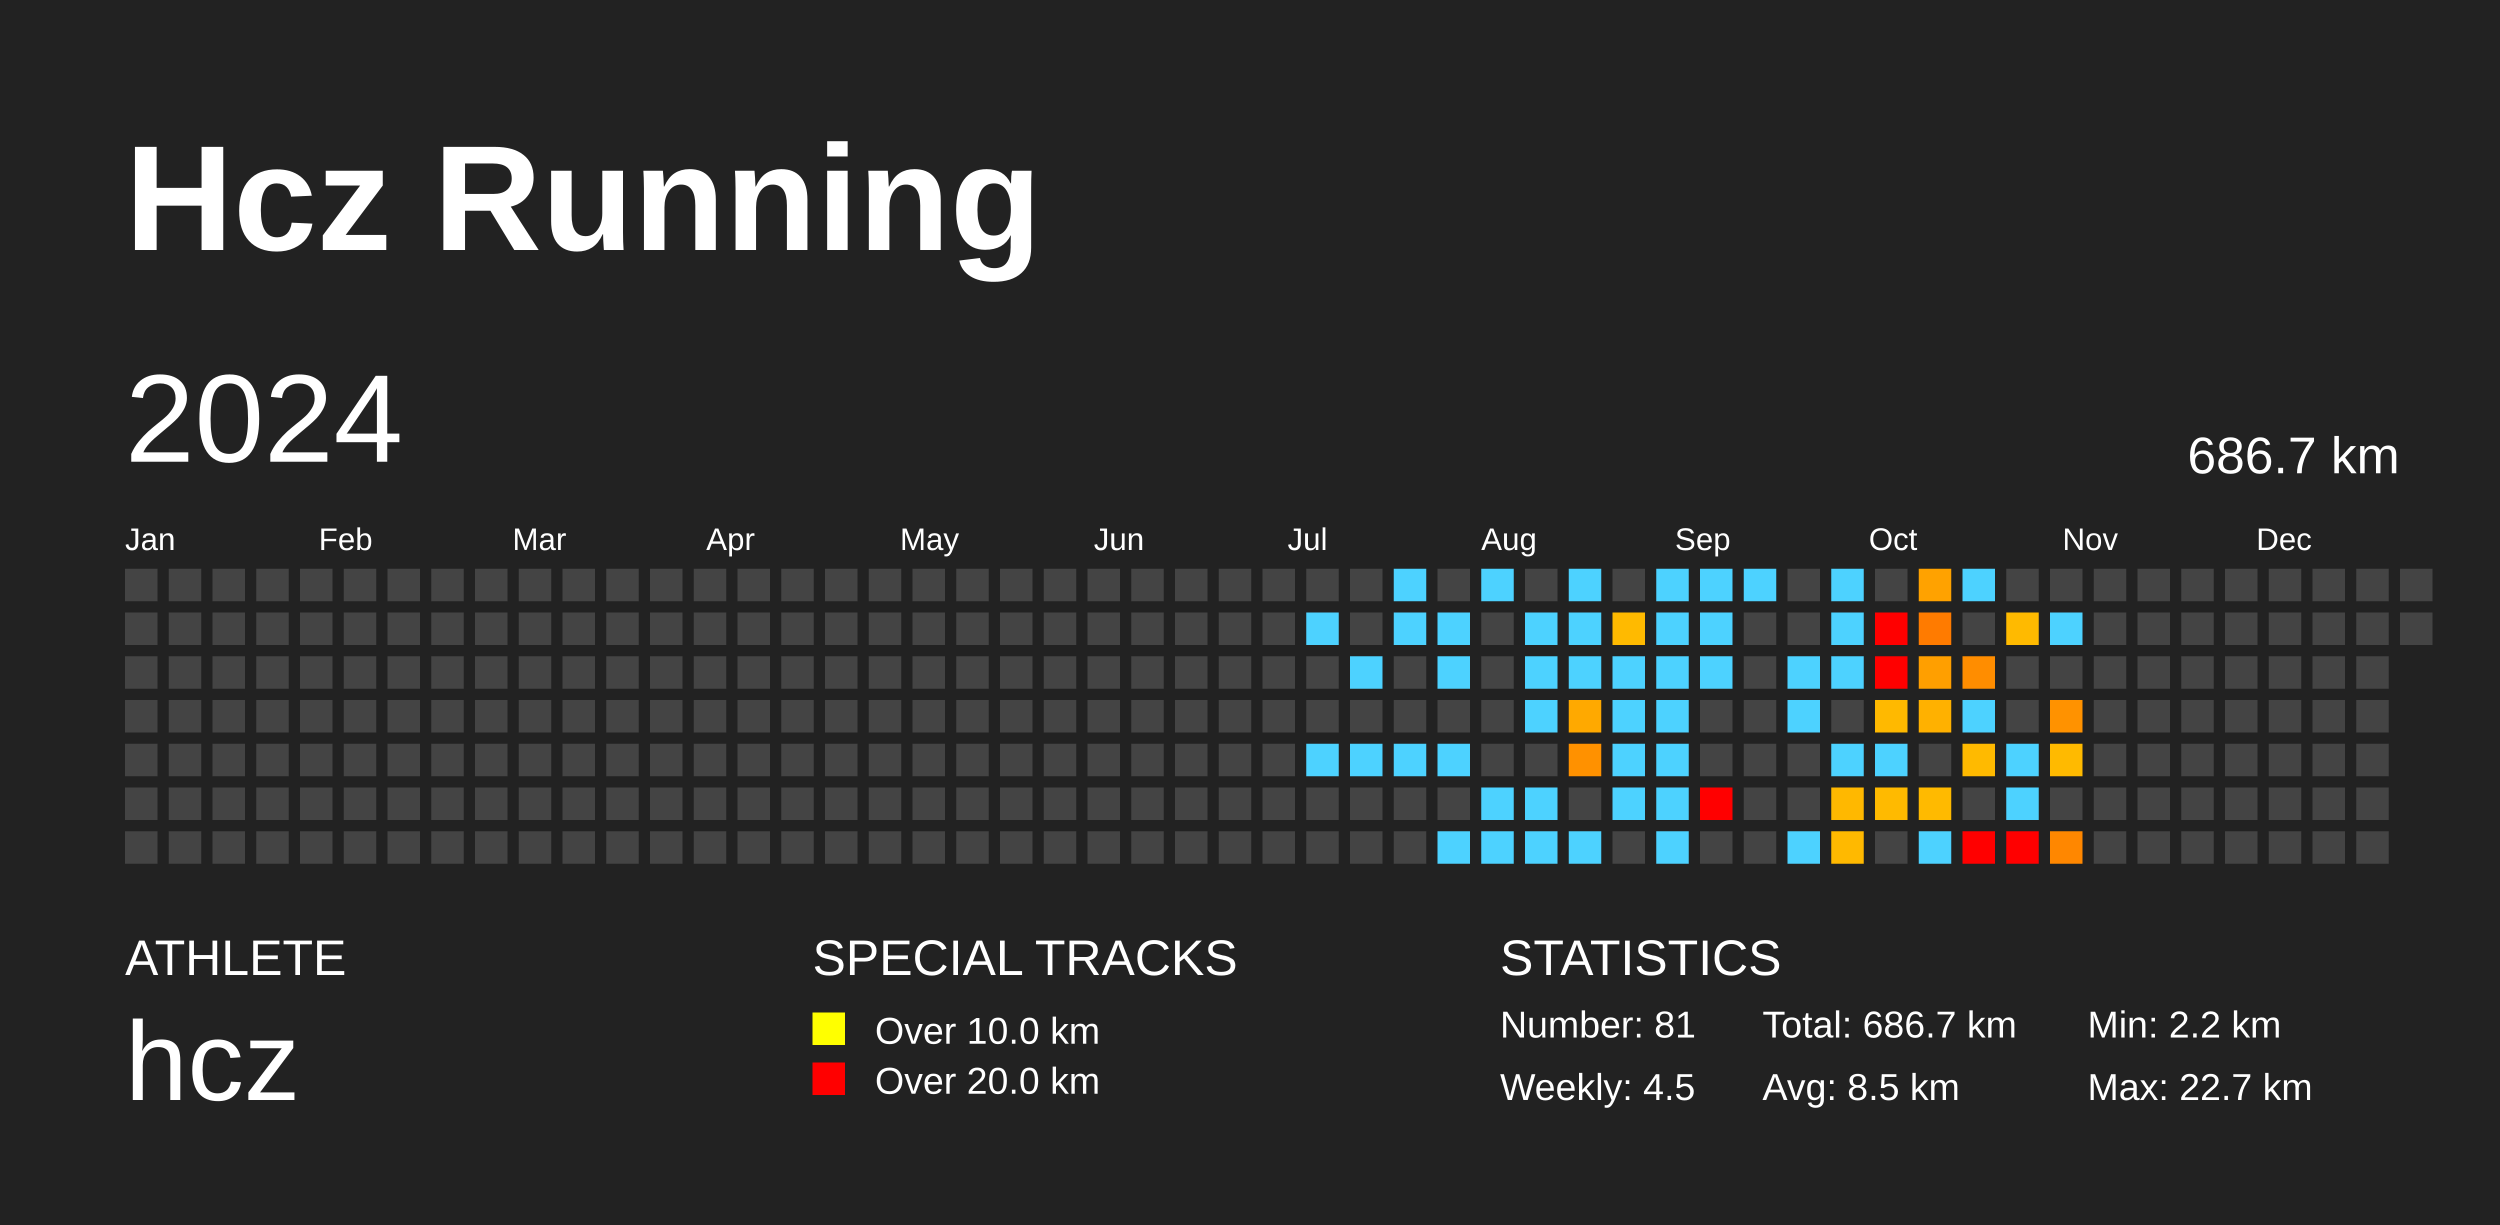
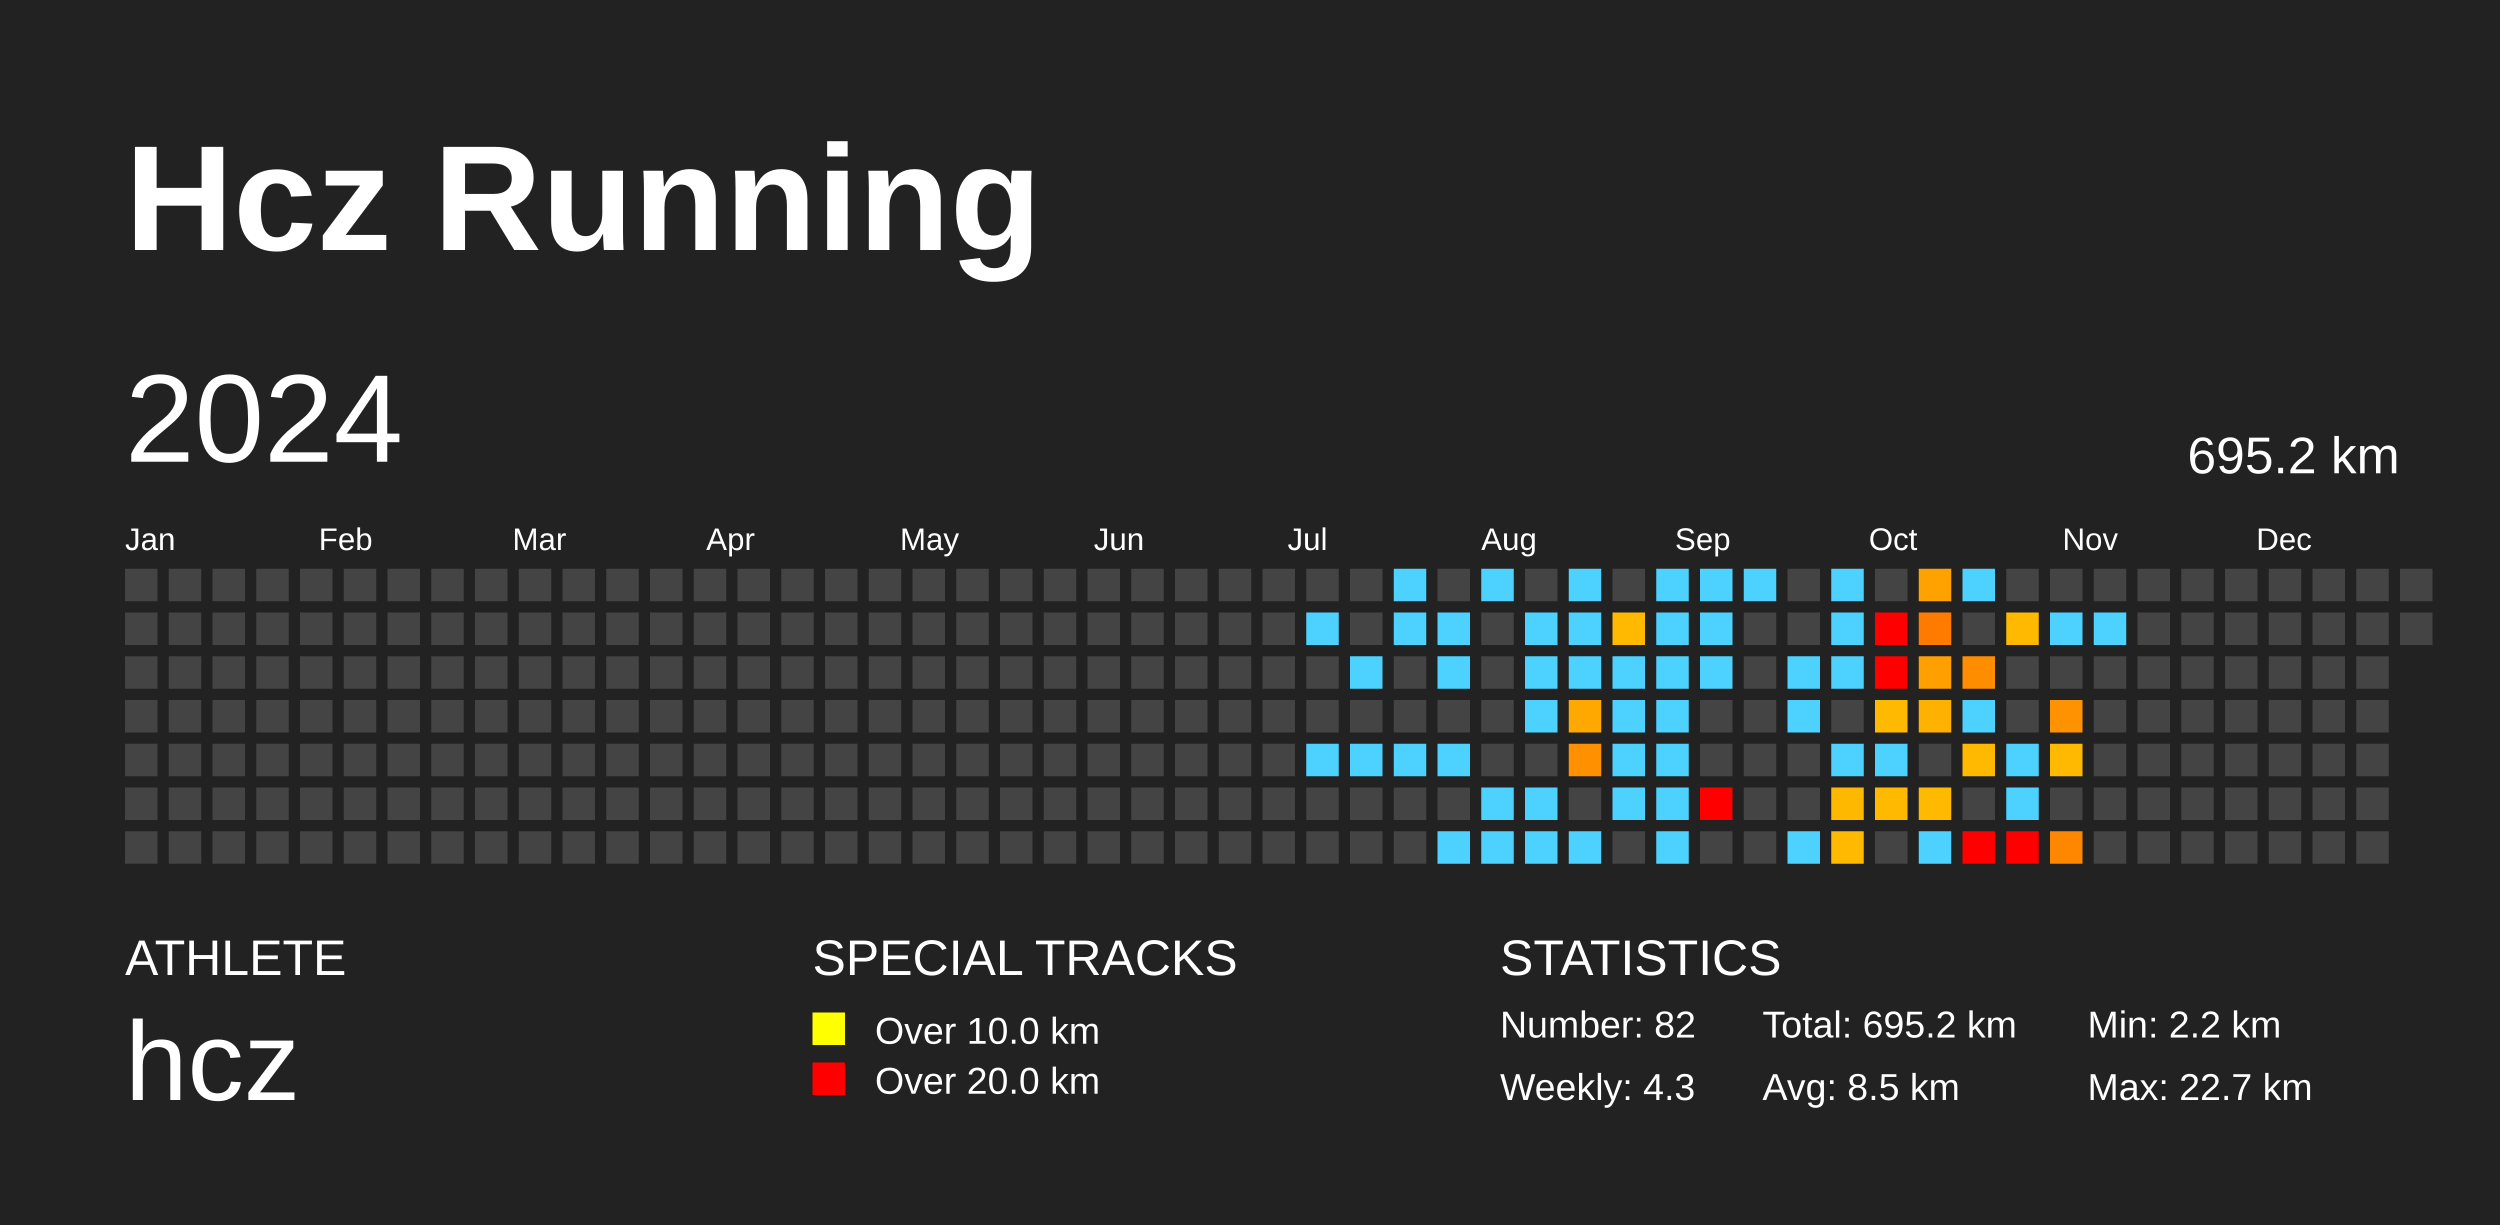
<svg xmlns="http://www.w3.org/2000/svg" baseProfile="full" height="98mm" version="1.1" viewBox="0,0,200,98" width="200mm">
  <defs />
  <rect fill="#222222" height="98" width="200" x="0" y="0" />
  <text fill="#FFFFFF" style="font-size:12px; font-family:Arial; font-weight:bold;" x="10" y="20">Hcz Running</text>
  <text fill="#FFFFFF" style="font-size:4px; font-family:Arial" x="10" y="78">ATHLETE</text>
  <text fill="#FFFFFF" style="font-size:9px; font-family:Arial" x="10" y="88">hcz</text>
  <text fill="#FFFFFF" style="font-size:4px; font-family:Arial" x="65" y="78">SPECIAL TRACKS</text>
  <rect fill="yellow" height="2.6" width="2.6" x="65" y="81" />
  <text fill="#FFFFFF" style="font-size:3px; font-family:Arial" x="70" y="83.5">Over 10.0 km</text>
  <rect fill="red" height="2.6" width="2.6" x="65" y="85" />
  <text fill="#FFFFFF" style="font-size:3px; font-family:Arial" x="70" y="87.5">Over 20.0 km</text>
  <text fill="#FFFFFF" style="font-size:4px; font-family:Arial" x="120" y="78">STATISTICS</text>
-   <text fill="#FFFFFF" style="font-size:3px; font-family:Arial" x="120" y="83">Number: 81</text>
-   <text fill="#FFFFFF" style="font-size:3px; font-family:Arial" x="120" y="88">Weekly: 4.5</text>
-   <text fill="#FFFFFF" style="font-size:3px; font-family:Arial" x="141" y="83">Total: 686.7 km</text>
+   <text fill="#FFFFFF" style="font-size:3px; font-family:Arial" x="120" y="83">Number: 82</text>
+   <text fill="#FFFFFF" style="font-size:3px; font-family:Arial" x="120" y="88">Weekly: 4.3</text>
+   <text fill="#FFFFFF" style="font-size:3px; font-family:Arial" x="141" y="83">Total: 695.2 km</text>
  <text fill="#FFFFFF" style="font-size:3px; font-family:Arial" x="141" y="88">Avg: 8.5 km</text>
  <text fill="#FFFFFF" style="font-size:3px; font-family:Arial" x="167" y="83">Min: 2.2 km</text>
  <text fill="#FFFFFF" style="font-size:3px; font-family:Arial" x="167" y="88">Max: 22.7 km</text>
  <text dominant-baseline="hanging" fill="#FFFFFF" style="font-size:10.0px; font-family:Arial;" x="10" y="30">2024</text>
-   <text dominant-baseline="hanging" fill="#FFFFFF" style="font-size:4.125px; font-family:Arial;" x="175" y="35">686.7 km</text>
+   <text dominant-baseline="hanging" fill="#FFFFFF" style="font-size:4.125px; font-family:Arial;" x="175" y="35">695.2 km</text>
  <text fill="#FFFFFF" style="font-size:2.5px; font-family:Arial" x="10.0" y="44">Jan</text>
  <text fill="#FFFFFF" style="font-size:2.5px; font-family:Arial" x="25.5" y="44">Feb</text>
  <text fill="#FFFFFF" style="font-size:2.5px; font-family:Arial" x="41.0" y="44">Mar</text>
  <text fill="#FFFFFF" style="font-size:2.5px; font-family:Arial" x="56.5" y="44">Apr</text>
  <text fill="#FFFFFF" style="font-size:2.5px; font-family:Arial" x="72.0" y="44">May</text>
  <text fill="#FFFFFF" style="font-size:2.5px; font-family:Arial" x="87.5" y="44">Jun</text>
  <text fill="#FFFFFF" style="font-size:2.5px; font-family:Arial" x="103.0" y="44">Jul</text>
  <text fill="#FFFFFF" style="font-size:2.5px; font-family:Arial" x="118.5" y="44">Aug</text>
  <text fill="#FFFFFF" style="font-size:2.5px; font-family:Arial" x="134.0" y="44">Sep</text>
  <text fill="#FFFFFF" style="font-size:2.5px; font-family:Arial" x="149.5" y="44">Oct</text>
  <text fill="#FFFFFF" style="font-size:2.5px; font-family:Arial" x="165.0" y="44">Nov</text>
  <text fill="#FFFFFF" style="font-size:2.5px; font-family:Arial" x="180.5" y="44">Dec</text>
  <rect fill="#444444" height="2.6" width="2.6" x="10.0" y="45.5" />
  <rect fill="#444444" height="2.6" width="2.6" x="10.0" y="49.0" />
  <rect fill="#444444" height="2.6" width="2.6" x="10.0" y="52.5" />
  <rect fill="#444444" height="2.6" width="2.6" x="10.0" y="56.0" />
  <rect fill="#444444" height="2.6" width="2.6" x="10.0" y="59.5" />
  <rect fill="#444444" height="2.6" width="2.6" x="10.0" y="63.0" />
  <rect fill="#444444" height="2.6" width="2.6" x="10.0" y="66.5" />
  <rect fill="#444444" height="2.6" width="2.6" x="13.5" y="45.5" />
  <rect fill="#444444" height="2.6" width="2.6" x="13.5" y="49.0" />
  <rect fill="#444444" height="2.6" width="2.6" x="13.5" y="52.5" />
  <rect fill="#444444" height="2.6" width="2.6" x="13.5" y="56.0" />
  <rect fill="#444444" height="2.6" width="2.6" x="13.5" y="59.5" />
  <rect fill="#444444" height="2.6" width="2.6" x="13.5" y="63.0" />
  <rect fill="#444444" height="2.6" width="2.6" x="13.5" y="66.5" />
  <rect fill="#444444" height="2.6" width="2.6" x="17.0" y="45.5" />
  <rect fill="#444444" height="2.6" width="2.6" x="17.0" y="49.0" />
  <rect fill="#444444" height="2.6" width="2.6" x="17.0" y="52.5" />
  <rect fill="#444444" height="2.6" width="2.6" x="17.0" y="56.0" />
  <rect fill="#444444" height="2.6" width="2.6" x="17.0" y="59.5" />
  <rect fill="#444444" height="2.6" width="2.6" x="17.0" y="63.0" />
  <rect fill="#444444" height="2.6" width="2.6" x="17.0" y="66.5" />
  <rect fill="#444444" height="2.6" width="2.6" x="20.5" y="45.5" />
  <rect fill="#444444" height="2.6" width="2.6" x="20.5" y="49.0" />
  <rect fill="#444444" height="2.6" width="2.6" x="20.5" y="52.5" />
  <rect fill="#444444" height="2.6" width="2.6" x="20.5" y="56.0" />
  <rect fill="#444444" height="2.6" width="2.6" x="20.5" y="59.5" />
  <rect fill="#444444" height="2.6" width="2.6" x="20.5" y="63.0" />
  <rect fill="#444444" height="2.6" width="2.6" x="20.5" y="66.5" />
  <rect fill="#444444" height="2.6" width="2.6" x="24.0" y="45.5" />
  <rect fill="#444444" height="2.6" width="2.6" x="24.0" y="49.0" />
  <rect fill="#444444" height="2.6" width="2.6" x="24.0" y="52.5" />
  <rect fill="#444444" height="2.6" width="2.6" x="24.0" y="56.0" />
  <rect fill="#444444" height="2.6" width="2.6" x="24.0" y="59.5" />
  <rect fill="#444444" height="2.6" width="2.6" x="24.0" y="63.0" />
  <rect fill="#444444" height="2.6" width="2.6" x="24.0" y="66.5" />
  <rect fill="#444444" height="2.6" width="2.6" x="27.5" y="45.5" />
  <rect fill="#444444" height="2.6" width="2.6" x="27.5" y="49.0" />
  <rect fill="#444444" height="2.6" width="2.6" x="27.5" y="52.5" />
  <rect fill="#444444" height="2.6" width="2.6" x="27.5" y="56.0" />
  <rect fill="#444444" height="2.6" width="2.6" x="27.5" y="59.5" />
  <rect fill="#444444" height="2.6" width="2.6" x="27.5" y="63.0" />
  <rect fill="#444444" height="2.6" width="2.6" x="27.5" y="66.5" />
  <rect fill="#444444" height="2.6" width="2.6" x="31.0" y="45.5" />
  <rect fill="#444444" height="2.6" width="2.6" x="31.0" y="49.0" />
  <rect fill="#444444" height="2.6" width="2.6" x="31.0" y="52.5" />
  <rect fill="#444444" height="2.6" width="2.6" x="31.0" y="56.0" />
  <rect fill="#444444" height="2.6" width="2.6" x="31.0" y="59.5" />
  <rect fill="#444444" height="2.6" width="2.6" x="31.0" y="63.0" />
  <rect fill="#444444" height="2.6" width="2.6" x="31.0" y="66.5" />
  <rect fill="#444444" height="2.6" width="2.6" x="34.5" y="45.5" />
  <rect fill="#444444" height="2.6" width="2.6" x="34.5" y="49.0" />
  <rect fill="#444444" height="2.6" width="2.6" x="34.5" y="52.5" />
  <rect fill="#444444" height="2.6" width="2.6" x="34.5" y="56.0" />
  <rect fill="#444444" height="2.6" width="2.6" x="34.5" y="59.5" />
  <rect fill="#444444" height="2.6" width="2.6" x="34.5" y="63.0" />
  <rect fill="#444444" height="2.6" width="2.6" x="34.5" y="66.5" />
  <rect fill="#444444" height="2.6" width="2.6" x="38.0" y="45.5" />
  <rect fill="#444444" height="2.6" width="2.6" x="38.0" y="49.0" />
  <rect fill="#444444" height="2.6" width="2.6" x="38.0" y="52.5" />
  <rect fill="#444444" height="2.6" width="2.6" x="38.0" y="56.0" />
  <rect fill="#444444" height="2.6" width="2.6" x="38.0" y="59.5" />
  <rect fill="#444444" height="2.6" width="2.6" x="38.0" y="63.0" />
  <rect fill="#444444" height="2.6" width="2.6" x="38.0" y="66.5" />
  <rect fill="#444444" height="2.6" width="2.6" x="41.5" y="45.5" />
  <rect fill="#444444" height="2.6" width="2.6" x="41.5" y="49.0" />
  <rect fill="#444444" height="2.6" width="2.6" x="41.5" y="52.5" />
  <rect fill="#444444" height="2.6" width="2.6" x="41.5" y="56.0" />
  <rect fill="#444444" height="2.6" width="2.6" x="41.5" y="59.5" />
  <rect fill="#444444" height="2.6" width="2.6" x="41.5" y="63.0" />
  <rect fill="#444444" height="2.6" width="2.6" x="41.5" y="66.5" />
  <rect fill="#444444" height="2.6" width="2.6" x="45.0" y="45.5" />
  <rect fill="#444444" height="2.6" width="2.6" x="45.0" y="49.0" />
  <rect fill="#444444" height="2.6" width="2.6" x="45.0" y="52.5" />
  <rect fill="#444444" height="2.6" width="2.6" x="45.0" y="56.0" />
  <rect fill="#444444" height="2.6" width="2.6" x="45.0" y="59.5" />
  <rect fill="#444444" height="2.6" width="2.6" x="45.0" y="63.0" />
  <rect fill="#444444" height="2.6" width="2.6" x="45.0" y="66.5" />
  <rect fill="#444444" height="2.6" width="2.6" x="48.5" y="45.5" />
  <rect fill="#444444" height="2.6" width="2.6" x="48.5" y="49.0" />
  <rect fill="#444444" height="2.6" width="2.6" x="48.5" y="52.5" />
  <rect fill="#444444" height="2.6" width="2.6" x="48.5" y="56.0" />
  <rect fill="#444444" height="2.6" width="2.6" x="48.5" y="59.5" />
  <rect fill="#444444" height="2.6" width="2.6" x="48.5" y="63.0" />
  <rect fill="#444444" height="2.6" width="2.6" x="48.5" y="66.5" />
  <rect fill="#444444" height="2.6" width="2.6" x="52.0" y="45.5" />
  <rect fill="#444444" height="2.6" width="2.6" x="52.0" y="49.0" />
  <rect fill="#444444" height="2.6" width="2.6" x="52.0" y="52.5" />
  <rect fill="#444444" height="2.6" width="2.6" x="52.0" y="56.0" />
  <rect fill="#444444" height="2.6" width="2.6" x="52.0" y="59.5" />
  <rect fill="#444444" height="2.6" width="2.6" x="52.0" y="63.0" />
  <rect fill="#444444" height="2.6" width="2.6" x="52.0" y="66.5" />
  <rect fill="#444444" height="2.6" width="2.6" x="55.5" y="45.5" />
  <rect fill="#444444" height="2.6" width="2.6" x="55.5" y="49.0" />
  <rect fill="#444444" height="2.6" width="2.6" x="55.5" y="52.5" />
  <rect fill="#444444" height="2.6" width="2.6" x="55.5" y="56.0" />
  <rect fill="#444444" height="2.6" width="2.6" x="55.5" y="59.5" />
  <rect fill="#444444" height="2.6" width="2.6" x="55.5" y="63.0" />
  <rect fill="#444444" height="2.6" width="2.6" x="55.5" y="66.5" />
  <rect fill="#444444" height="2.6" width="2.6" x="59.0" y="45.5" />
  <rect fill="#444444" height="2.6" width="2.6" x="59.0" y="49.0" />
  <rect fill="#444444" height="2.6" width="2.6" x="59.0" y="52.5" />
  <rect fill="#444444" height="2.6" width="2.6" x="59.0" y="56.0" />
  <rect fill="#444444" height="2.6" width="2.6" x="59.0" y="59.5" />
  <rect fill="#444444" height="2.6" width="2.6" x="59.0" y="63.0" />
  <rect fill="#444444" height="2.6" width="2.6" x="59.0" y="66.5" />
  <rect fill="#444444" height="2.6" width="2.6" x="62.5" y="45.5" />
  <rect fill="#444444" height="2.6" width="2.6" x="62.5" y="49.0" />
  <rect fill="#444444" height="2.6" width="2.6" x="62.5" y="52.5" />
  <rect fill="#444444" height="2.6" width="2.6" x="62.5" y="56.0" />
  <rect fill="#444444" height="2.6" width="2.6" x="62.5" y="59.5" />
  <rect fill="#444444" height="2.6" width="2.6" x="62.5" y="63.0" />
  <rect fill="#444444" height="2.6" width="2.6" x="62.5" y="66.5" />
  <rect fill="#444444" height="2.6" width="2.6" x="66.0" y="45.5" />
  <rect fill="#444444" height="2.6" width="2.6" x="66.0" y="49.0" />
  <rect fill="#444444" height="2.6" width="2.6" x="66.0" y="52.5" />
  <rect fill="#444444" height="2.6" width="2.6" x="66.0" y="56.0" />
  <rect fill="#444444" height="2.6" width="2.6" x="66.0" y="59.5" />
  <rect fill="#444444" height="2.6" width="2.6" x="66.0" y="63.0" />
  <rect fill="#444444" height="2.6" width="2.6" x="66.0" y="66.5" />
  <rect fill="#444444" height="2.6" width="2.6" x="69.5" y="45.5" />
  <rect fill="#444444" height="2.6" width="2.6" x="69.5" y="49.0" />
  <rect fill="#444444" height="2.6" width="2.6" x="69.5" y="52.5" />
  <rect fill="#444444" height="2.6" width="2.6" x="69.5" y="56.0" />
  <rect fill="#444444" height="2.6" width="2.6" x="69.5" y="59.5" />
  <rect fill="#444444" height="2.6" width="2.6" x="69.5" y="63.0" />
  <rect fill="#444444" height="2.6" width="2.6" x="69.5" y="66.5" />
  <rect fill="#444444" height="2.6" width="2.6" x="73.0" y="45.5" />
  <rect fill="#444444" height="2.6" width="2.6" x="73.0" y="49.0" />
  <rect fill="#444444" height="2.6" width="2.6" x="73.0" y="52.5" />
  <rect fill="#444444" height="2.6" width="2.6" x="73.0" y="56.0" />
  <rect fill="#444444" height="2.6" width="2.6" x="73.0" y="59.5" />
  <rect fill="#444444" height="2.6" width="2.6" x="73.0" y="63.0" />
  <rect fill="#444444" height="2.6" width="2.6" x="73.0" y="66.5" />
  <rect fill="#444444" height="2.6" width="2.6" x="76.5" y="45.5" />
  <rect fill="#444444" height="2.6" width="2.6" x="76.5" y="49.0" />
  <rect fill="#444444" height="2.6" width="2.6" x="76.5" y="52.5" />
  <rect fill="#444444" height="2.6" width="2.6" x="76.5" y="56.0" />
  <rect fill="#444444" height="2.6" width="2.6" x="76.5" y="59.5" />
  <rect fill="#444444" height="2.6" width="2.6" x="76.5" y="63.0" />
  <rect fill="#444444" height="2.6" width="2.6" x="76.5" y="66.5" />
  <rect fill="#444444" height="2.6" width="2.6" x="80.0" y="45.5" />
  <rect fill="#444444" height="2.6" width="2.6" x="80.0" y="49.0" />
  <rect fill="#444444" height="2.6" width="2.6" x="80.0" y="52.5" />
  <rect fill="#444444" height="2.6" width="2.6" x="80.0" y="56.0" />
  <rect fill="#444444" height="2.6" width="2.6" x="80.0" y="59.5" />
  <rect fill="#444444" height="2.6" width="2.6" x="80.0" y="63.0" />
  <rect fill="#444444" height="2.6" width="2.6" x="80.0" y="66.5" />
  <rect fill="#444444" height="2.6" width="2.6" x="83.5" y="45.5" />
  <rect fill="#444444" height="2.6" width="2.6" x="83.5" y="49.0" />
  <rect fill="#444444" height="2.6" width="2.6" x="83.5" y="52.5" />
  <rect fill="#444444" height="2.6" width="2.6" x="83.5" y="56.0" />
  <rect fill="#444444" height="2.6" width="2.6" x="83.5" y="59.5" />
  <rect fill="#444444" height="2.6" width="2.6" x="83.5" y="63.0" />
  <rect fill="#444444" height="2.6" width="2.6" x="83.5" y="66.5" />
  <rect fill="#444444" height="2.6" width="2.6" x="87.0" y="45.5" />
  <rect fill="#444444" height="2.6" width="2.6" x="87.0" y="49.0" />
  <rect fill="#444444" height="2.6" width="2.6" x="87.0" y="52.5" />
  <rect fill="#444444" height="2.6" width="2.6" x="87.0" y="56.0" />
  <rect fill="#444444" height="2.6" width="2.6" x="87.0" y="59.5" />
  <rect fill="#444444" height="2.6" width="2.6" x="87.0" y="63.0" />
  <rect fill="#444444" height="2.6" width="2.6" x="87.0" y="66.5" />
  <rect fill="#444444" height="2.6" width="2.6" x="90.5" y="45.5" />
  <rect fill="#444444" height="2.6" width="2.6" x="90.5" y="49.0" />
  <rect fill="#444444" height="2.6" width="2.6" x="90.5" y="52.5" />
  <rect fill="#444444" height="2.6" width="2.6" x="90.5" y="56.0" />
  <rect fill="#444444" height="2.6" width="2.6" x="90.5" y="59.5" />
  <rect fill="#444444" height="2.6" width="2.6" x="90.5" y="63.0" />
  <rect fill="#444444" height="2.6" width="2.6" x="90.5" y="66.5" />
  <rect fill="#444444" height="2.6" width="2.6" x="94.0" y="45.5" />
  <rect fill="#444444" height="2.6" width="2.6" x="94.0" y="49.0" />
  <rect fill="#444444" height="2.6" width="2.6" x="94.0" y="52.5" />
  <rect fill="#444444" height="2.6" width="2.6" x="94.0" y="56.0" />
  <rect fill="#444444" height="2.6" width="2.6" x="94.0" y="59.5" />
  <rect fill="#444444" height="2.6" width="2.6" x="94.0" y="63.0" />
  <rect fill="#444444" height="2.6" width="2.6" x="94.0" y="66.5" />
  <rect fill="#444444" height="2.6" width="2.6" x="97.5" y="45.5" />
  <rect fill="#444444" height="2.6" width="2.6" x="97.5" y="49.0" />
  <rect fill="#444444" height="2.6" width="2.6" x="97.5" y="52.5" />
  <rect fill="#444444" height="2.6" width="2.6" x="97.5" y="56.0" />
  <rect fill="#444444" height="2.6" width="2.6" x="97.5" y="59.5" />
  <rect fill="#444444" height="2.6" width="2.6" x="97.5" y="63.0" />
  <rect fill="#444444" height="2.6" width="2.6" x="97.5" y="66.5" />
  <rect fill="#444444" height="2.6" width="2.6" x="101.0" y="45.5" />
  <rect fill="#444444" height="2.6" width="2.6" x="101.0" y="49.0" />
  <rect fill="#444444" height="2.6" width="2.6" x="101.0" y="52.5" />
  <rect fill="#444444" height="2.6" width="2.6" x="101.0" y="56.0" />
  <rect fill="#444444" height="2.6" width="2.6" x="101.0" y="59.5" />
  <rect fill="#444444" height="2.6" width="2.6" x="101.0" y="63.0" />
  <rect fill="#444444" height="2.6" width="2.6" x="101.0" y="66.5" />
  <rect fill="#444444" height="2.6" width="2.6" x="104.5" y="45.5" />
  <rect fill="#4dd2ff" height="2.6" width="2.6" x="104.5" y="49.0" />
  <rect fill="#444444" height="2.6" width="2.6" x="104.5" y="52.5" />
  <rect fill="#444444" height="2.6" width="2.6" x="104.5" y="56.0" />
  <rect fill="#4dd2ff" height="2.6" width="2.6" x="104.5" y="59.5" />
  <rect fill="#444444" height="2.6" width="2.6" x="104.5" y="63.0" />
  <rect fill="#444444" height="2.6" width="2.6" x="104.5" y="66.5" />
  <rect fill="#444444" height="2.6" width="2.6" x="108.0" y="45.5" />
  <rect fill="#444444" height="2.6" width="2.6" x="108.0" y="49.0" />
  <rect fill="#4dd2ff" height="2.6" width="2.6" x="108.0" y="52.5" />
  <rect fill="#444444" height="2.6" width="2.6" x="108.0" y="56.0" />
  <rect fill="#4dd2ff" height="2.6" width="2.6" x="108.0" y="59.5" />
  <rect fill="#444444" height="2.6" width="2.6" x="108.0" y="63.0" />
  <rect fill="#444444" height="2.6" width="2.6" x="108.0" y="66.5" />
  <rect fill="#4dd2ff" height="2.6" width="2.6" x="111.5" y="45.5" />
  <rect fill="#4dd2ff" height="2.6" width="2.6" x="111.5" y="49.0" />
  <rect fill="#444444" height="2.6" width="2.6" x="111.5" y="52.5" />
  <rect fill="#444444" height="2.6" width="2.6" x="111.5" y="56.0" />
  <rect fill="#4dd2ff" height="2.6" width="2.6" x="111.5" y="59.5" />
  <rect fill="#444444" height="2.6" width="2.6" x="111.5" y="63.0" />
  <rect fill="#444444" height="2.6" width="2.6" x="111.5" y="66.5" />
  <rect fill="#444444" height="2.6" width="2.6" x="115.0" y="45.5" />
  <rect fill="#4dd2ff" height="2.6" width="2.6" x="115.0" y="49.0" />
  <rect fill="#4dd2ff" height="2.6" width="2.6" x="115.0" y="52.5" />
  <rect fill="#444444" height="2.6" width="2.6" x="115.0" y="56.0" />
  <rect fill="#4dd2ff" height="2.6" width="2.6" x="115.0" y="59.5" />
  <rect fill="#444444" height="2.6" width="2.6" x="115.0" y="63.0" />
  <rect fill="#4dd2ff" height="2.6" width="2.6" x="115.0" y="66.5" />
  <rect fill="#4dd2ff" height="2.6" width="2.6" x="118.5" y="45.5" />
  <rect fill="#444444" height="2.6" width="2.6" x="118.5" y="49.0" />
  <rect fill="#444444" height="2.6" width="2.6" x="118.5" y="52.5" />
  <rect fill="#444444" height="2.6" width="2.6" x="118.5" y="56.0" />
  <rect fill="#444444" height="2.6" width="2.6" x="118.5" y="59.5" />
  <rect fill="#4dd2ff" height="2.6" width="2.6" x="118.5" y="63.0" />
  <rect fill="#4dd2ff" height="2.6" width="2.6" x="118.5" y="66.5" />
  <rect fill="#444444" height="2.6" width="2.6" x="122.0" y="45.5" />
  <rect fill="#4dd2ff" height="2.6" width="2.6" x="122.0" y="49.0" />
  <rect fill="#4dd2ff" height="2.6" width="2.6" x="122.0" y="52.5" />
  <rect fill="#4dd2ff" height="2.6" width="2.6" x="122.0" y="56.0" />
  <rect fill="#444444" height="2.6" width="2.6" x="122.0" y="59.5" />
  <rect fill="#4dd2ff" height="2.6" width="2.6" x="122.0" y="63.0" />
  <rect fill="#4dd2ff" height="2.6" width="2.6" x="122.0" y="66.5" />
  <rect fill="#4dd2ff" height="2.6" width="2.6" x="125.5" y="45.5" />
  <rect fill="#4dd2ff" height="2.6" width="2.6" x="125.5" y="49.0" />
  <rect fill="#4dd2ff" height="2.6" width="2.6" x="125.5" y="52.5" />
  <rect fill="#ffa900" height="2.6" width="2.6" x="125.5" y="56.0" />
  <rect fill="#ff9100" height="2.6" width="2.6" x="125.5" y="59.5" />
  <rect fill="#444444" height="2.6" width="2.6" x="125.5" y="63.0" />
  <rect fill="#4dd2ff" height="2.6" width="2.6" x="125.5" y="66.5" />
  <rect fill="#444444" height="2.6" width="2.6" x="129.0" y="45.5" />
  <rect fill="#ffba00" height="2.6" width="2.6" x="129.0" y="49.0" />
  <rect fill="#4dd2ff" height="2.6" width="2.6" x="129.0" y="52.5" />
  <rect fill="#4dd2ff" height="2.6" width="2.6" x="129.0" y="56.0" />
  <rect fill="#4dd2ff" height="2.6" width="2.6" x="129.0" y="59.5" />
  <rect fill="#4dd2ff" height="2.6" width="2.6" x="129.0" y="63.0" />
  <rect fill="#444444" height="2.6" width="2.6" x="129.0" y="66.5" />
  <rect fill="#4dd2ff" height="2.6" width="2.6" x="132.5" y="45.5" />
  <rect fill="#4dd2ff" height="2.6" width="2.6" x="132.5" y="49.0" />
  <rect fill="#4dd2ff" height="2.6" width="2.6" x="132.5" y="52.5" />
  <rect fill="#4dd2ff" height="2.6" width="2.6" x="132.5" y="56.0" />
  <rect fill="#4dd2ff" height="2.6" width="2.6" x="132.5" y="59.5" />
  <rect fill="#4dd2ff" height="2.6" width="2.6" x="132.5" y="63.0" />
  <rect fill="#4dd2ff" height="2.6" width="2.6" x="132.5" y="66.5" />
  <rect fill="#4dd2ff" height="2.6" width="2.6" x="136.0" y="45.5" />
  <rect fill="#4dd2ff" height="2.6" width="2.6" x="136.0" y="49.0" />
  <rect fill="#4dd2ff" height="2.6" width="2.6" x="136.0" y="52.5" />
  <rect fill="#444444" height="2.6" width="2.6" x="136.0" y="56.0" />
  <rect fill="#444444" height="2.6" width="2.6" x="136.0" y="59.5" />
  <rect fill="red" height="2.6" width="2.6" x="136.0" y="63.0" />
  <rect fill="#444444" height="2.6" width="2.6" x="136.0" y="66.5" />
  <rect fill="#4dd2ff" height="2.6" width="2.6" x="139.5" y="45.5" />
  <rect fill="#444444" height="2.6" width="2.6" x="139.5" y="49.0" />
  <rect fill="#444444" height="2.6" width="2.6" x="139.5" y="52.5" />
  <rect fill="#444444" height="2.6" width="2.6" x="139.5" y="56.0" />
  <rect fill="#444444" height="2.6" width="2.6" x="139.5" y="59.5" />
  <rect fill="#444444" height="2.6" width="2.6" x="139.5" y="63.0" />
  <rect fill="#444444" height="2.6" width="2.6" x="139.5" y="66.5" />
  <rect fill="#444444" height="2.6" width="2.6" x="143.0" y="45.5" />
  <rect fill="#444444" height="2.6" width="2.6" x="143.0" y="49.0" />
  <rect fill="#4dd2ff" height="2.6" width="2.6" x="143.0" y="52.5" />
  <rect fill="#4dd2ff" height="2.6" width="2.6" x="143.0" y="56.0" />
  <rect fill="#444444" height="2.6" width="2.6" x="143.0" y="59.5" />
  <rect fill="#444444" height="2.6" width="2.6" x="143.0" y="63.0" />
  <rect fill="#4dd2ff" height="2.6" width="2.6" x="143.0" y="66.5" />
  <rect fill="#4dd2ff" height="2.6" width="2.6" x="146.5" y="45.5" />
  <rect fill="#4dd2ff" height="2.6" width="2.6" x="146.5" y="49.0" />
  <rect fill="#4dd2ff" height="2.6" width="2.6" x="146.5" y="52.5" />
  <rect fill="#444444" height="2.6" width="2.6" x="146.5" y="56.0" />
  <rect fill="#4dd2ff" height="2.6" width="2.6" x="146.5" y="59.5" />
  <rect fill="#ffb800" height="2.6" width="2.6" x="146.5" y="63.0" />
  <rect fill="#ffb900" height="2.6" width="2.6" x="146.5" y="66.5" />
  <rect fill="#444444" height="2.6" width="2.6" x="150.0" y="45.5" />
  <rect fill="red" height="2.6" width="2.6" x="150.0" y="49.0" />
  <rect fill="red" height="2.6" width="2.6" x="150.0" y="52.5" />
  <rect fill="#ffb900" height="2.6" width="2.6" x="150.0" y="56.0" />
  <rect fill="#4dd2ff" height="2.6" width="2.6" x="150.0" y="59.5" />
  <rect fill="#ffba00" height="2.6" width="2.6" x="150.0" y="63.0" />
  <rect fill="#444444" height="2.6" width="2.6" x="150.0" y="66.5" />
  <rect fill="#ffa200" height="2.6" width="2.6" x="153.5" y="45.5" />
  <rect fill="#ff7b00" height="2.6" width="2.6" x="153.5" y="49.0" />
  <rect fill="#ff9f00" height="2.6" width="2.6" x="153.5" y="52.5" />
  <rect fill="#ffb100" height="2.6" width="2.6" x="153.5" y="56.0" />
  <rect fill="#444444" height="2.6" width="2.6" x="153.5" y="59.5" />
  <rect fill="#ffba00" height="2.6" width="2.6" x="153.5" y="63.0" />
  <rect fill="#4dd2ff" height="2.6" width="2.6" x="153.5" y="66.5" />
  <rect fill="#4dd2ff" height="2.6" width="2.6" x="157.0" y="45.5" />
  <rect fill="#444444" height="2.6" width="2.6" x="157.0" y="49.0" />
  <rect fill="#ff8d00" height="2.6" width="2.6" x="157.0" y="52.5" />
  <rect fill="#4dd2ff" height="2.6" width="2.6" x="157.0" y="56.0" />
  <rect fill="#ffba00" height="2.6" width="2.6" x="157.0" y="59.5" />
  <rect fill="#444444" height="2.6" width="2.6" x="157.0" y="63.0" />
  <rect fill="red" height="2.6" width="2.6" x="157.0" y="66.5" />
  <rect fill="#444444" height="2.6" width="2.6" x="160.5" y="45.5" />
  <rect fill="#ffba00" height="2.6" width="2.6" x="160.5" y="49.0" />
  <rect fill="#444444" height="2.6" width="2.6" x="160.5" y="52.5" />
  <rect fill="#444444" height="2.6" width="2.6" x="160.5" y="56.0" />
  <rect fill="#4dd2ff" height="2.6" width="2.6" x="160.5" y="59.5" />
  <rect fill="#4dd2ff" height="2.6" width="2.6" x="160.5" y="63.0" />
  <rect fill="red" height="2.6" width="2.6" x="160.5" y="66.5" />
  <rect fill="#444444" height="2.6" width="2.6" x="164.0" y="45.5" />
  <rect fill="#4dd2ff" height="2.6" width="2.6" x="164.0" y="49.0" />
  <rect fill="#444444" height="2.6" width="2.6" x="164.0" y="52.5" />
  <rect fill="#ff9200" height="2.6" width="2.6" x="164.0" y="56.0" />
  <rect fill="#ffba00" height="2.6" width="2.6" x="164.0" y="59.5" />
  <rect fill="#444444" height="2.6" width="2.6" x="164.0" y="63.0" />
  <rect fill="#ff8700" height="2.6" width="2.6" x="164.0" y="66.5" />
  <rect fill="#444444" height="2.6" width="2.6" x="167.5" y="45.5" />
-   <rect fill="#444444" height="2.6" width="2.6" x="167.5" y="49.0" />
+   <rect fill="#4dd2ff" height="2.6" width="2.6" x="167.5" y="49.0" />
  <rect fill="#444444" height="2.6" width="2.6" x="167.5" y="52.5" />
  <rect fill="#444444" height="2.6" width="2.6" x="167.5" y="56.0" />
  <rect fill="#444444" height="2.6" width="2.6" x="167.5" y="59.5" />
  <rect fill="#444444" height="2.6" width="2.6" x="167.5" y="63.0" />
  <rect fill="#444444" height="2.6" width="2.6" x="167.5" y="66.5" />
  <rect fill="#444444" height="2.6" width="2.6" x="171.0" y="45.5" />
  <rect fill="#444444" height="2.6" width="2.6" x="171.0" y="49.0" />
  <rect fill="#444444" height="2.6" width="2.6" x="171.0" y="52.5" />
  <rect fill="#444444" height="2.6" width="2.6" x="171.0" y="56.0" />
  <rect fill="#444444" height="2.6" width="2.6" x="171.0" y="59.5" />
  <rect fill="#444444" height="2.6" width="2.6" x="171.0" y="63.0" />
  <rect fill="#444444" height="2.6" width="2.6" x="171.0" y="66.5" />
  <rect fill="#444444" height="2.6" width="2.6" x="174.5" y="45.5" />
  <rect fill="#444444" height="2.6" width="2.6" x="174.5" y="49.0" />
  <rect fill="#444444" height="2.6" width="2.6" x="174.5" y="52.5" />
  <rect fill="#444444" height="2.6" width="2.6" x="174.5" y="56.0" />
  <rect fill="#444444" height="2.6" width="2.6" x="174.5" y="59.5" />
  <rect fill="#444444" height="2.6" width="2.6" x="174.5" y="63.0" />
  <rect fill="#444444" height="2.6" width="2.6" x="174.5" y="66.5" />
  <rect fill="#444444" height="2.6" width="2.6" x="178.0" y="45.5" />
  <rect fill="#444444" height="2.6" width="2.6" x="178.0" y="49.0" />
  <rect fill="#444444" height="2.6" width="2.6" x="178.0" y="52.5" />
  <rect fill="#444444" height="2.6" width="2.6" x="178.0" y="56.0" />
  <rect fill="#444444" height="2.6" width="2.6" x="178.0" y="59.5" />
  <rect fill="#444444" height="2.6" width="2.6" x="178.0" y="63.0" />
  <rect fill="#444444" height="2.6" width="2.6" x="178.0" y="66.5" />
  <rect fill="#444444" height="2.6" width="2.6" x="181.5" y="45.5" />
  <rect fill="#444444" height="2.6" width="2.6" x="181.5" y="49.0" />
  <rect fill="#444444" height="2.6" width="2.6" x="181.5" y="52.5" />
  <rect fill="#444444" height="2.6" width="2.6" x="181.5" y="56.0" />
  <rect fill="#444444" height="2.6" width="2.6" x="181.5" y="59.5" />
  <rect fill="#444444" height="2.6" width="2.6" x="181.5" y="63.0" />
  <rect fill="#444444" height="2.6" width="2.6" x="181.5" y="66.5" />
  <rect fill="#444444" height="2.6" width="2.6" x="185.0" y="45.5" />
  <rect fill="#444444" height="2.6" width="2.6" x="185.0" y="49.0" />
  <rect fill="#444444" height="2.6" width="2.6" x="185.0" y="52.5" />
  <rect fill="#444444" height="2.6" width="2.6" x="185.0" y="56.0" />
  <rect fill="#444444" height="2.6" width="2.6" x="185.0" y="59.5" />
  <rect fill="#444444" height="2.6" width="2.6" x="185.0" y="63.0" />
  <rect fill="#444444" height="2.6" width="2.6" x="185.0" y="66.5" />
  <rect fill="#444444" height="2.6" width="2.6" x="188.5" y="45.5" />
  <rect fill="#444444" height="2.6" width="2.6" x="188.5" y="49.0" />
  <rect fill="#444444" height="2.6" width="2.6" x="188.5" y="52.5" />
  <rect fill="#444444" height="2.6" width="2.6" x="188.5" y="56.0" />
  <rect fill="#444444" height="2.6" width="2.6" x="188.5" y="59.5" />
  <rect fill="#444444" height="2.6" width="2.6" x="188.5" y="63.0" />
  <rect fill="#444444" height="2.6" width="2.6" x="188.5" y="66.5" />
  <rect fill="#444444" height="2.6" width="2.6" x="192.0" y="45.5" />
  <rect fill="#444444" height="2.6" width="2.6" x="192.0" y="49.0" />
</svg>
